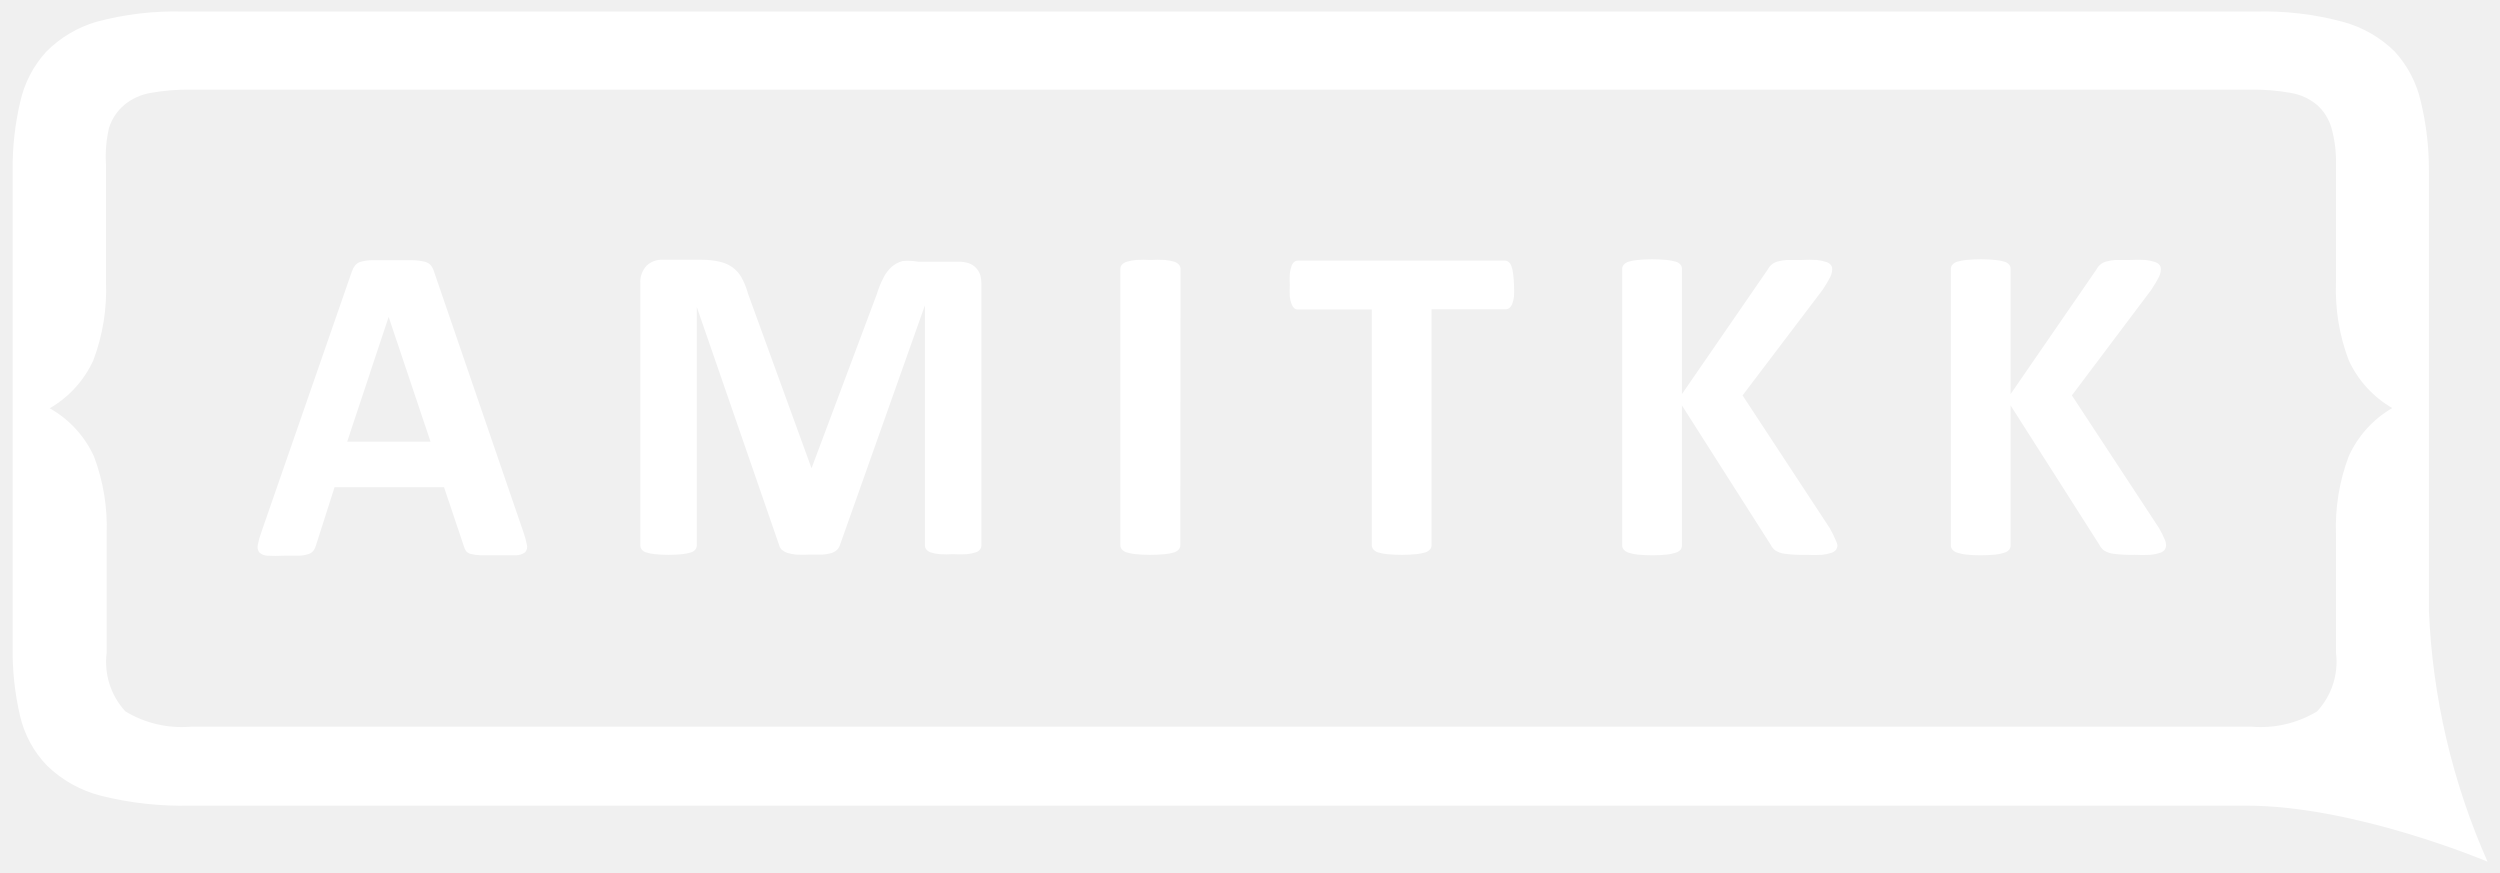
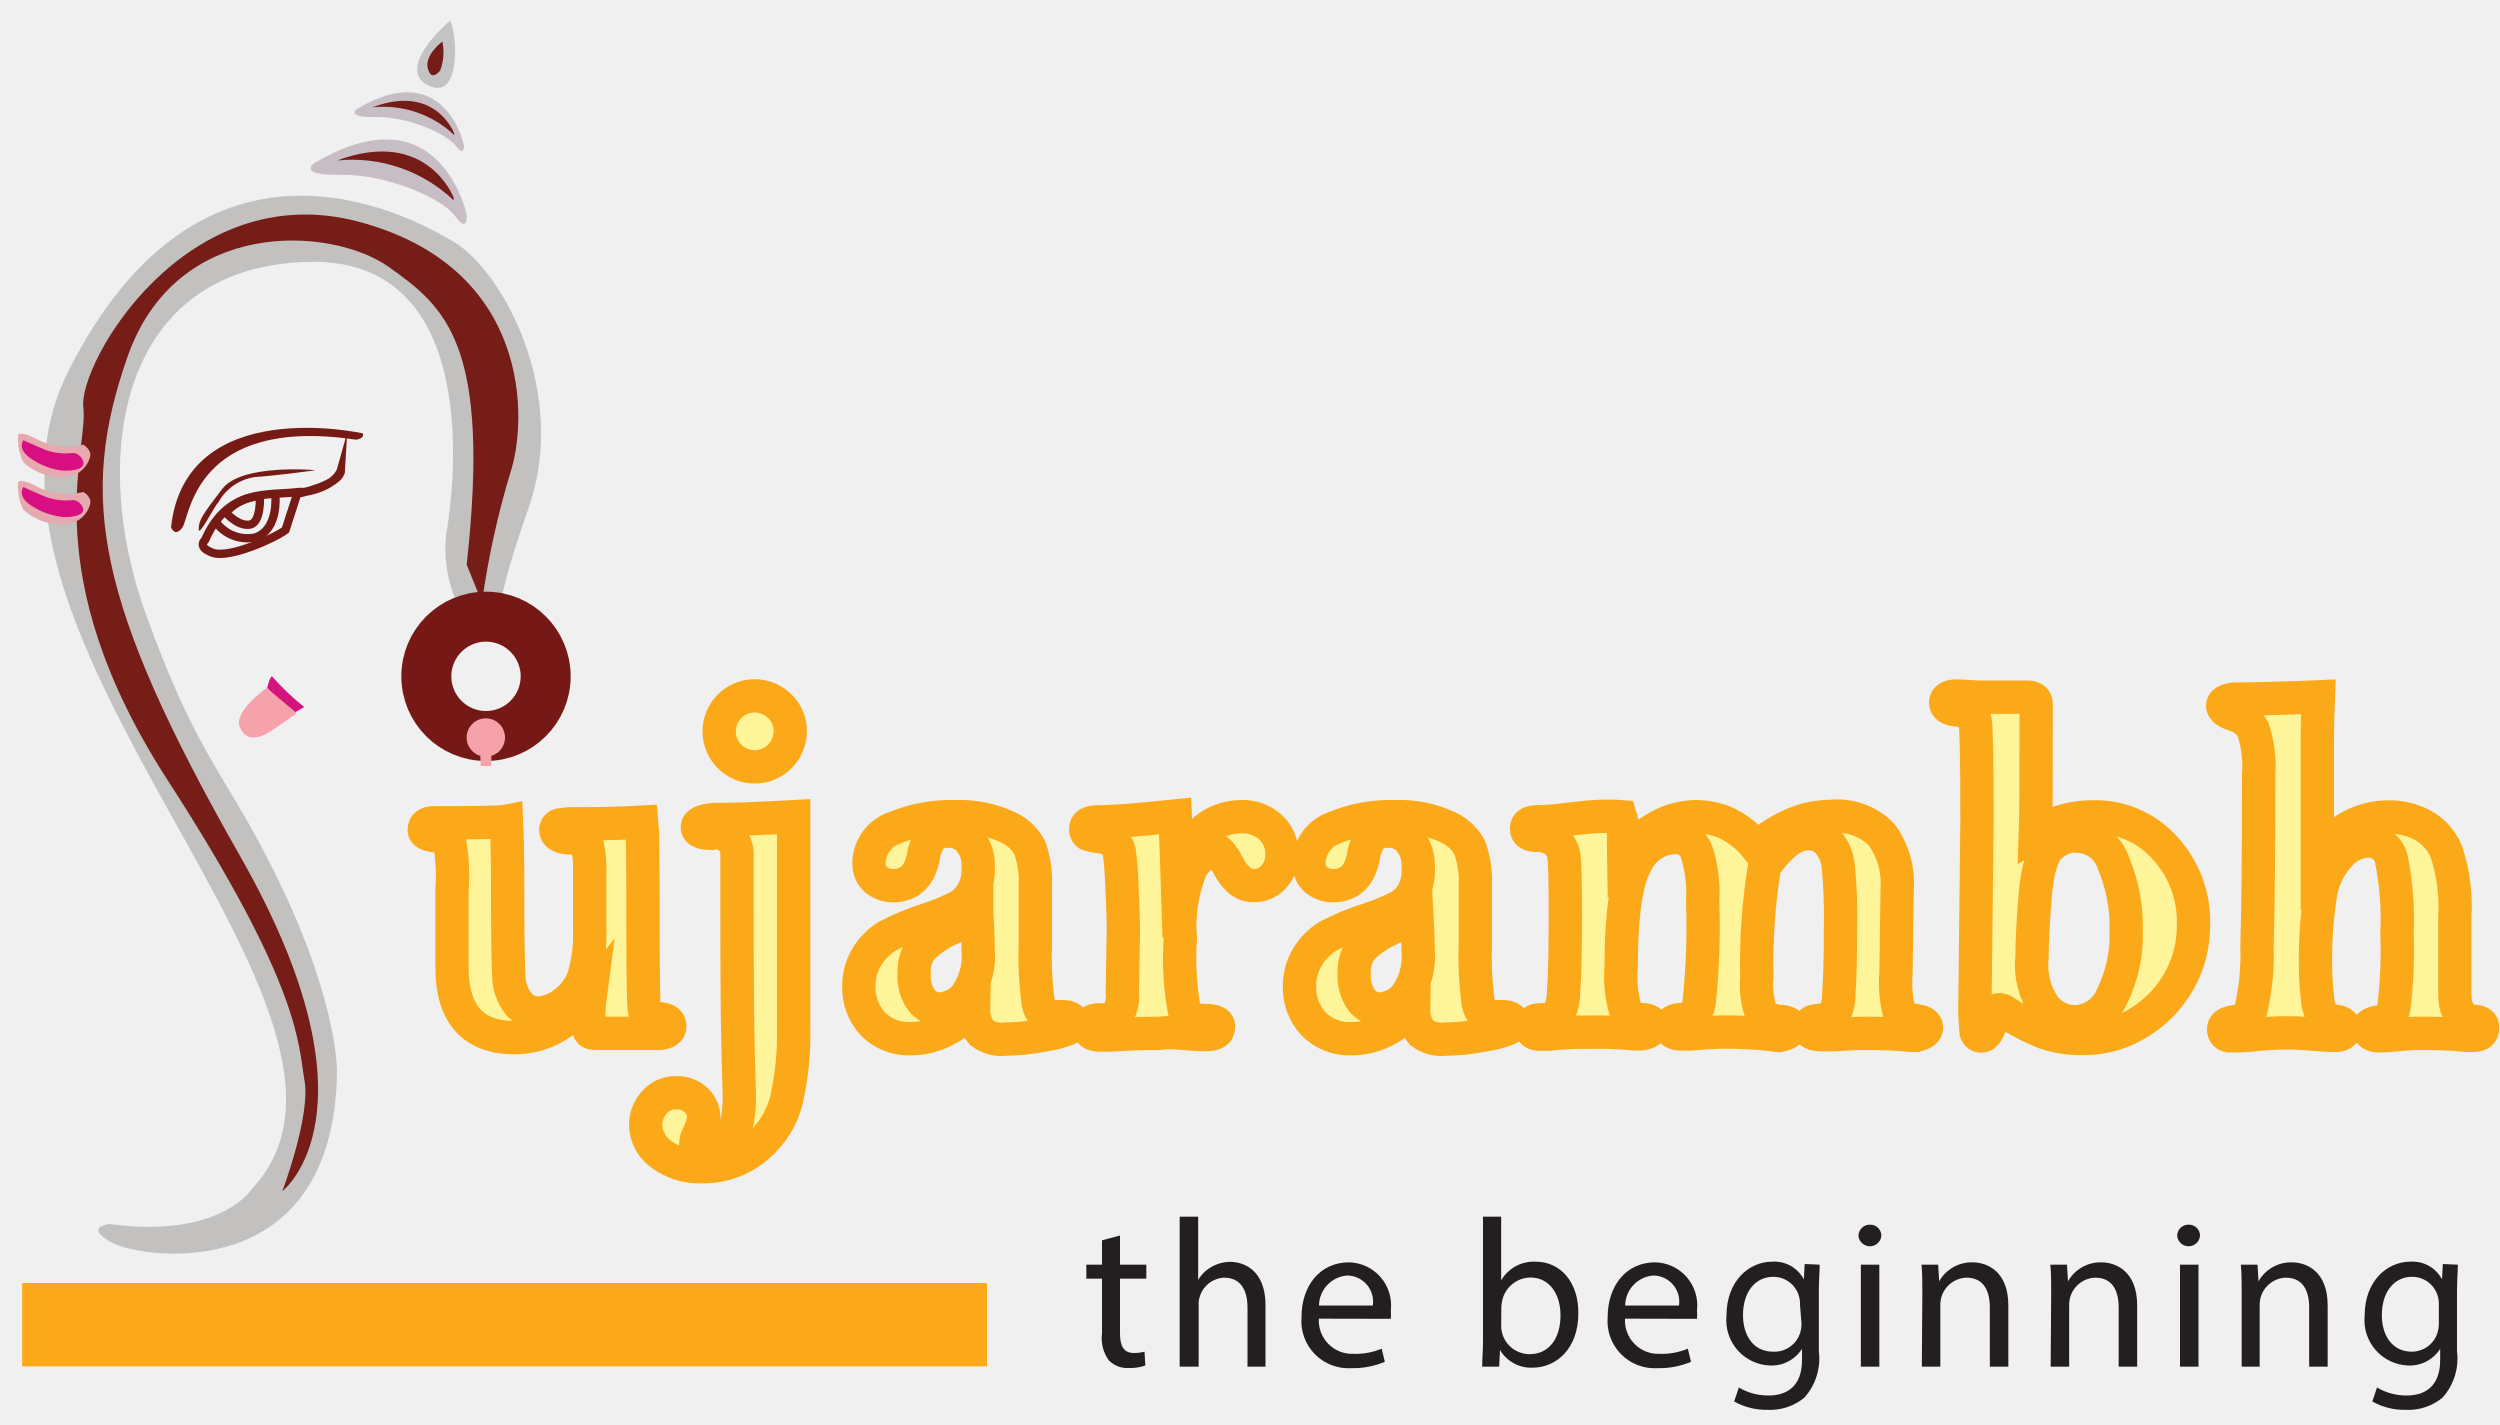
- <svg xmlns="http://www.w3.org/2000/svg" id="Layer_1" data-name="Layer 1" viewBox="0 0 114.63 40">
+ <svg xmlns="http://www.w3.org/2000/svg" id="Layer_1" data-name="Layer 1" viewBox="0 0 150 85.5">
  <defs>
-     <style>.cls-1{fill:#fff;}.cls-2{fill:none;}</style>
+     <style>.cls-1{fill:#c2c1c0;}.cls-2{fill:#761d18;}.cls-3{fill:#e6aaae;}.cls-4{fill:#d80f82;}.cls-5{fill:#c7bec5;}.cls-6{fill:#761c16;}.cls-7{fill:#c3c3c3;}.cls-8{fill:#d5137f;}.cls-9{fill:#f6a2ab;}.cls-10,.cls-12,.cls-15{fill:none;}.cls-10{stroke:#761916;stroke-width:3px;}.cls-10,.cls-12,.cls-13,.cls-15{stroke-miterlimit:10;}.cls-11{fill:#761a16;}.cls-12{stroke:#761a16;stroke-width:0.5px;}.cls-13{fill:#fef59b;stroke-width:2px;}.cls-13,.cls-15{stroke:#fba919;}.cls-14{fill:#231f20;}.cls-15{stroke-width:5px;}</style>
  </defs>
-   <path class="cls-1" d="M.58,7.8V29.67a13.08,13.08,0,0,0,.34,3.16,4.86,4.86,0,0,0,1.24,2.28,5.51,5.51,0,0,0,2.48,1.38,15.37,15.37,0,0,0,4.1.45H103c5,0,11.06,2.57,11.06,2.57A31.6,31.6,0,0,1,111.37,28V7.8A13.22,13.22,0,0,0,111,4.66a5.05,5.05,0,0,0-1.2-2.3A5.38,5.38,0,0,0,107.42,1a13.87,13.87,0,0,0-4-.47h-95a13.87,13.87,0,0,0-4,.47A5.37,5.37,0,0,0,2.13,2.36a5,5,0,0,0-1.2,2.3A13.13,13.13,0,0,0,.58,7.8ZM2.28,18.72a4.88,4.88,0,0,0,2-2.2,9.13,9.13,0,0,0,.58-3.59V7.54A5.76,5.76,0,0,1,5,5.86,2.27,2.27,0,0,1,5.7,4.81a2.55,2.55,0,0,1,1.21-.55,9.64,9.64,0,0,1,1.84-.15H103.2a9.65,9.65,0,0,1,1.84.15,2.54,2.54,0,0,1,1.2.55,2.25,2.25,0,0,1,.66,1.05,5.69,5.69,0,0,1,.21,1.68v5.38a9.13,9.13,0,0,0,.58,3.59,4.88,4.88,0,0,0,2,2.2,4.87,4.87,0,0,0-2,2.22,9.17,9.17,0,0,0-.58,3.58v5.42a3.34,3.34,0,0,1-.87,2.69,5,5,0,0,1-3,.7H8.75a5,5,0,0,1-3-.7,3.35,3.35,0,0,1-.86-2.69V24.51a9.17,9.17,0,0,0-.58-3.58A4.86,4.86,0,0,0,2.28,18.72Z" />
-   <path class="cls-2" d="M2.28,18.72a4.88,4.88,0,0,0,2-2.2,9.13,9.13,0,0,0,.58-3.59V7.54A5.76,5.76,0,0,1,5,5.86,2.27,2.27,0,0,1,5.7,4.81a2.55,2.55,0,0,1,1.21-.55,9.64,9.64,0,0,1,1.84-.15H103.2a9.65,9.65,0,0,1,1.84.15,2.54,2.54,0,0,1,1.2.55,2.25,2.25,0,0,1,.66,1.05,5.69,5.69,0,0,1,.21,1.68v5.38a9.13,9.13,0,0,0,.58,3.59,4.88,4.88,0,0,0,2,2.2,4.87,4.87,0,0,0-2,2.22,9.17,9.17,0,0,0-.58,3.58v5.42a3.34,3.34,0,0,1-.87,2.69,5,5,0,0,1-3,.7H8.75a5,5,0,0,1-3-.7,3.35,3.35,0,0,1-.86-2.69V24.51a9.17,9.17,0,0,0-.58-3.58A4.86,4.86,0,0,0,2.28,18.72Z" />
-   <path class="cls-1" d="M24,24.4a3.63,3.63,0,0,1,.16.59.36.36,0,0,1-.08.33.68.68,0,0,1-.41.14q-.29,0-.8,0l-.83,0a2,2,0,0,1-.45-.06.41.41,0,0,1-.22-.13.71.71,0,0,1-.1-.22l-.91-2.71H15.34L14.49,25a.84.84,0,0,1-.11.24.44.44,0,0,1-.22.16,1.6,1.6,0,0,1-.43.08l-.72,0a6.94,6.94,0,0,1-.75,0,.57.57,0,0,1-.37-.15.41.41,0,0,1-.07-.34,3.39,3.39,0,0,1,.16-.58l4.15-11.95a1,1,0,0,1,.15-.29.52.52,0,0,1,.27-.17,2.1,2.1,0,0,1,.5-.07l.85,0,1,0a2.61,2.61,0,0,1,.57.07.54.54,0,0,1,.29.17,1,1,0,0,1,.15.31Zm-6.18-9.87h0l-1.9,5.72h3.82Z" />
-   <path class="cls-1" d="M45,25a.32.32,0,0,1-.06.19.4.4,0,0,1-.21.14,2,2,0,0,1-.4.08,5.3,5.3,0,0,1-.63,0,5.19,5.19,0,0,1-.62,0,1.92,1.92,0,0,1-.4-.08.43.43,0,0,1-.21-.14.3.3,0,0,1-.06-.19v-11h0L38.51,25a.51.51,0,0,1-.14.22.66.66,0,0,1-.25.14,1.71,1.71,0,0,1-.41.07l-.6,0a6,6,0,0,1-.6,0,1.82,1.82,0,0,1-.41-.08.76.76,0,0,1-.25-.14.4.4,0,0,1-.12-.2L31.95,14.08h0V25a.32.32,0,0,1-.06.19.41.41,0,0,1-.21.14,2.16,2.16,0,0,1-.4.08,6.32,6.32,0,0,1-1.25,0,2,2,0,0,1-.4-.08.4.4,0,0,1-.21-.14.32.32,0,0,1-.06-.19V13a1.1,1.1,0,0,1,.28-.81,1,1,0,0,1,.75-.28h1.79A3.76,3.76,0,0,1,33,12a1.59,1.59,0,0,1,.59.26,1.48,1.48,0,0,1,.42.48,3.44,3.44,0,0,1,.29.73l2.91,8h0l3-8a4.22,4.22,0,0,1,.3-.74,1.72,1.72,0,0,1,.37-.49,1.24,1.24,0,0,1,.5-.27A2.63,2.63,0,0,1,42.1,12h1.84a1.44,1.44,0,0,1,.48.07.82.82,0,0,1,.33.21.93.93,0,0,1,.2.34A1.46,1.46,0,0,1,45,13Z" />
-   <path class="cls-1" d="M54.12,25a.29.29,0,0,1-.07.19.47.47,0,0,1-.22.14,2.18,2.18,0,0,1-.42.08,7.07,7.07,0,0,1-1.33,0,2.19,2.19,0,0,1-.42-.08.47.47,0,0,1-.22-.14.29.29,0,0,1-.07-.19V12.33a.29.29,0,0,1,.07-.19.48.48,0,0,1,.23-.14,2.31,2.31,0,0,1,.42-.08,5.66,5.66,0,0,1,.66,0,5.78,5.78,0,0,1,.67,0,2.19,2.19,0,0,1,.42.08.48.48,0,0,1,.22.14.29.29,0,0,1,.07.19Z" />
-   <path class="cls-1" d="M69.42,13.07a4.36,4.36,0,0,1,0,.52,1.41,1.41,0,0,1-.08.34.46.46,0,0,1-.13.19.27.27,0,0,1-.17.06H65.64V25a.29.29,0,0,1-.07.19.47.47,0,0,1-.22.14,2.19,2.19,0,0,1-.42.08,7,7,0,0,1-1.32,0,2.19,2.19,0,0,1-.42-.08.47.47,0,0,1-.22-.14.29.29,0,0,1-.07-.19V14.19H59.52a.26.26,0,0,1-.18-.06.48.48,0,0,1-.12-.19,1.39,1.39,0,0,1-.08-.34,4.33,4.33,0,0,1,0-.52,4.58,4.58,0,0,1,0-.53,1.41,1.41,0,0,1,.08-.35.44.44,0,0,1,.12-.19.28.28,0,0,1,.18-.06H69a.28.28,0,0,1,.17.06.42.42,0,0,1,.13.19,1.42,1.42,0,0,1,.08.35A4.61,4.61,0,0,1,69.42,13.07Z" />
-   <path class="cls-1" d="M84.25,25a.37.37,0,0,1-.06.2.42.42,0,0,1-.22.15,2,2,0,0,1-.44.09,6.62,6.62,0,0,1-.71,0,6.34,6.34,0,0,1-1-.05,1,1,0,0,1-.43-.16.74.74,0,0,1-.2-.25l-4.07-6.39V25a.32.32,0,0,1-.06.2.47.47,0,0,1-.22.14,1.9,1.9,0,0,1-.42.09,7.07,7.07,0,0,1-1.33,0,1.91,1.91,0,0,1-.42-.09.5.5,0,0,1-.22-.14.3.3,0,0,1-.07-.2V12.34a.3.3,0,0,1,.07-.2.48.48,0,0,1,.22-.14,2.19,2.19,0,0,1,.42-.08,7.07,7.07,0,0,1,1.33,0,2.19,2.19,0,0,1,.42.08.44.44,0,0,1,.22.14.32.32,0,0,1,.06.2v5.73l3.94-5.72a.7.7,0,0,1,.45-.36,2,2,0,0,1,.43-.07l.67,0a6.18,6.18,0,0,1,.69,0,2,2,0,0,1,.43.09.47.47,0,0,1,.22.14.3.3,0,0,1,.06.19.81.81,0,0,1-.09.36q-.09.19-.35.59L79.9,18.13l4,6.09a4.8,4.8,0,0,1,.28.57A.75.75,0,0,1,84.25,25Z" />
-   <path class="cls-1" d="M99.32,25a.37.37,0,0,1-.06.2.42.42,0,0,1-.22.15,2,2,0,0,1-.44.09,6.62,6.62,0,0,1-.71,0,6.34,6.34,0,0,1-1-.05,1,1,0,0,1-.43-.16.74.74,0,0,1-.2-.25l-4.07-6.39V25a.32.32,0,0,1-.06.2.47.47,0,0,1-.22.14,1.9,1.9,0,0,1-.42.09,7.07,7.07,0,0,1-1.33,0,1.91,1.91,0,0,1-.42-.09.5.5,0,0,1-.22-.14.3.3,0,0,1-.07-.2V12.34a.3.3,0,0,1,.07-.2.48.48,0,0,1,.22-.14,2.19,2.19,0,0,1,.42-.08,7.07,7.07,0,0,1,1.33,0,2.19,2.19,0,0,1,.42.08.44.44,0,0,1,.22.14.32.32,0,0,1,.06.2v5.73l3.94-5.72a.7.7,0,0,1,.45-.36,2,2,0,0,1,.43-.07l.67,0a6.18,6.18,0,0,1,.69,0,2,2,0,0,1,.43.09.47.47,0,0,1,.22.14.3.3,0,0,1,.06.19.81.81,0,0,1-.09.36q-.09.19-.35.59L95,18.13l4,6.09a4.8,4.8,0,0,1,.28.57A.75.75,0,0,1,99.32,25Z" />
+   <path class="cls-1" d="M29.9,38.34s-.66-.85,1.8-7.82-1.56-14.27-4.46-16S12.16,6.28,4.1,22.27s20.82,38.65,11,49.08c0,0-1.9,3-8.54,2.09,0,0-1.6.18.18,1.13s13.29,2.67,13.48-10.23c0,0,.09-3.89-3.22-10.91S12,45.93,8.7,36.7,7.05,16,18.5,15.71,26.78,32,26.78,32a7.91,7.91,0,0,0,.89,4.68C28.93,38.72,29.9,38.34,29.9,38.34Z" />
+   <path class="cls-2" d="M28.93,36.06a51.39,51.39,0,0,1,1.68-7.66c1.07-3.2,1.28-12.35-9.1-15.1S4.67,21.84,5,24.45s-3,9.91,5.07,22.38,7.82,15.89,8.2,18-1.33,6.64-1.33,6.64,6.21-4.74-2.51-20.06-9.72-21.58-6.78-30S19.89,13.59,23.3,16,29.47,20.61,28,33.88L28.86,36" />
+   <path class="cls-3" d="M5,29.52a3.91,3.91,0,0,1-2.61-.24c-1.14-.64-1.3-.36-1.3-.36a3.11,3.11,0,0,0,.31,1.66,3.37,3.37,0,0,0,2.75.85A1.62,1.62,0,0,0,5.4,30.28C5.54,29.81,5,29.52,5,29.52Z" />
+   <path class="cls-4" d="M4.41,30a3.47,3.47,0,0,1-1.67-.19c-.8-.33-1.34-.59-1.34-.59s-.36.47.31,1A4.26,4.26,0,0,0,3.6,31c.45.07,1.42,0,1.4-.43A.73.73,0,0,0,4.41,30Z" />
+   <path class="cls-3" d="M5,26.68a3.91,3.91,0,0,1-2.61-.24c-1.14-.64-1.3-.36-1.3-.36a3.11,3.11,0,0,0,.31,1.66,3.37,3.37,0,0,0,2.75.85A1.62,1.62,0,0,0,5.4,27.43C5.54,27,5,26.68,5,26.68Z" />
+   <path class="cls-4" d="M4.41,27.17A3.47,3.47,0,0,1,2.74,27c-.8-.33-1.34-.59-1.34-.59s-.36.47.31,1a4.26,4.26,0,0,0,1.9.81c.45.07,1.42,0,1.4-.43A.73.73,0,0,0,4.41,27.17Z" />
+   <path class="cls-5" d="M28,12.87s-1.58-7.54-9.1-3.11c0,0-1.21.78,1.54.73s6.08,1.39,6.87,2.48S28,12.87,28,12.87Z" />
+   <path class="cls-6" d="M27.22,11.86s-1.59-4.24-7-2.23a8.84,8.84,0,0,1,7,2.39" />
+   <path class="cls-5" d="M27.83,8.69s-1.11-5.28-6.37-2.18c0,0-.85.54,1.08.51s4.25,1,4.81,1.73S27.83,8.69,27.83,8.69Z" />
+   <path class="cls-6" d="M27.25,8s-1.11-3-4.91-1.56A6.19,6.19,0,0,1,27.25,8.1" />
+   <path class="cls-7" d="M27,1.24s-3.34,2.83-1.33,3.87S27.45,2,27,1.24Z" />
+   <path class="cls-6" d="M26.54,2.49s-1.09.81-.87,1.63.74.11.74.11A3.07,3.07,0,0,0,26.54,2.49Z" />
+   <path class="cls-8" d="M18.25,42.42a15.4,15.4,0,0,1-1.87-1.77c-.13-.32-.35.63-.35.63l1.53,1.55Z" />
+   <path class="cls-9" d="M16,41.28s-2,1.39-1.61,2.34,1.23.63,1.74.32,1.68-1.15,1.68-1.15Z" />
+   <circle class="cls-10" cx="29.16" cy="40.58" r="3.58" />
+   <circle class="cls-9" cx="29.15" cy="44.25" r="1.15" />
+   <polygon class="cls-9" points="29.48 45.35 29.48 45.96 28.84 45.96 28.82 45.35 29.48 45.35" />
+   <path class="cls-11" d="M18.93,28.21s-4.43-.41-5.6,1.13-1.39,1.82-1.41,2.4,1-1.48,1.17-1.58a3,3,0,0,1,2.23-1.54C16.92,28.51,18.93,28.21,18.93,28.21Z" />
+   <path class="cls-11" d="M21.76,26s-10.62-2.38-11.5,5.64c0,0,.24.64.69,0s.74-6.69,10.41-5.26C21.36,26.39,21.91,26.31,21.76,26Z" />
+   <path class="cls-12" d="M20.46,28.21s-.28,1-2.21,1.31l-.32,0c-1.88.23-4.25-.25-5.63,2.89,0,0-.51.41.47.76s3.7-.87,4.36-1.37l.7-2.17S20.41,29.12,20.46,28.21Z" />
+   <path class="cls-12" d="M16.52,29.74s.21,2-1.17,2.5a2.33,2.33,0,0,1-2.4-.92" />
+   <path class="cls-12" d="M15.59,29.77s.1,1.61-.62,1.71-1.42-.73-1.42-.73A2.92,2.92,0,0,1,15.59,29.77Z" />
+   <path class="cls-13" d="M30.39,49.28q.07,1.52.07,4.15,0,4,.07,5.11a2.7,2.7,0,0,0,.58,1.68,1.53,1.53,0,0,0,1.16.56,2.65,2.65,0,0,0,1.56-.58A3.41,3.41,0,0,0,35,58.7a8.83,8.83,0,0,0,.38-3l0-3.27a6.55,6.55,0,0,0-.14-1.71q-.14-.41-1-.44t-.89-.46a.3.3,0,0,1,.21-.32,5.41,5.41,0,0,1,1.13-.07q2.05,0,3.83-.1.06.58.06,6.31,0,4.61.09,5t1,.5q.52.06.52.43t-.59.43h-.37q-.41,0-1,0H35.73q-.28,0-.35-.1a1.36,1.36,0,0,1-.07-.57,11.84,11.84,0,0,1,.1-1.55,7.52,7.52,0,0,1-2.15,1.86,4.86,4.86,0,0,1-2.37.62q-3.77,0-3.77-4.23V53.43A11.75,11.75,0,0,0,27,50.66q-.17-.41-.89-.51t-.65-.38q0-.4.58-.4Q29.95,49.37,30.39,49.28Z" />
+   <path class="cls-13" d="M47.62,49V61.64A18.17,18.17,0,0,1,47.19,66a5.35,5.35,0,0,1-1.8,2.84A4.88,4.88,0,0,1,42.15,70a3.83,3.83,0,0,1-2.48-.75,2.21,2.21,0,0,1-.93-1.74,2,2,0,0,1,.5-1.34,1.64,1.64,0,0,1,1.32-.6,1.59,1.59,0,0,1,1.24.47,1.46,1.46,0,0,1,.43,1,3.16,3.16,0,0,1-.38,1.15,1.06,1.06,0,0,0-.1.41.35.35,0,0,0,.21.32,1.32,1.32,0,0,0,.61.11q1.79,0,1.79-3.26,0-.24-.07-2.58t-.07-8.81q0-2.53,0-3.09A1.25,1.25,0,0,0,42.68,50q-.84,0-.84-.37t1-.46Q44.26,49.19,47.62,49Zm-.21-5.12a2.13,2.13,0,1,1-.63-1.51A2,2,0,0,1,47.41,43.9Z" />
+   <path class="cls-13" d="M58.41,60.57a7.05,7.05,0,0,1-1.85,1.31,4.39,4.39,0,0,1-1.88.44,3,3,0,0,1-2.33-.91,3.19,3.19,0,0,1-.82-2.21,3.33,3.33,0,0,1,.49-1.8,3.65,3.65,0,0,1,1.22-1.23,15.11,15.11,0,0,1,2.41-1,12.3,12.3,0,0,0,1.9-.79,2.33,2.33,0,0,0,.8-.84A2.82,2.82,0,0,0,58.69,52a2.34,2.34,0,0,0-.49-1.55,1.65,1.65,0,0,0-1.34-.58,1.3,1.3,0,0,0-1,.37,2.82,2.82,0,0,0-.47,1.22q-.34,1.68-1.82,1.68a1.57,1.57,0,0,1-1-.35,1.25,1.25,0,0,1-.43-1,2.26,2.26,0,0,1,1.54-2.12A8.86,8.86,0,0,1,57.3,49a6.93,6.93,0,0,1,3,.56,2.89,2.89,0,0,1,1.49,1.3,6.09,6.09,0,0,1,.33,2.31l0,3.5a20.29,20.29,0,0,0,.18,3.55q.18.78.79.78h.24l.4,0q.61,0,.61.34a.44.44,0,0,1-.25.38,6.32,6.32,0,0,1-1.52.39,12.55,12.55,0,0,1-2.28.24,1.94,1.94,0,0,1-1.4-.39A2.13,2.13,0,0,1,58.41,60.57Zm.19-5.93a6.25,6.25,0,0,1-1.7,1.14,5.65,5.65,0,0,0-1.64,1.16,2.35,2.35,0,0,0-.41,1.5A2.47,2.47,0,0,0,55.28,60a1.33,1.33,0,0,0,1.07.54,2.17,2.17,0,0,0,1.6-.79A4.1,4.1,0,0,0,58.69,57Q58.69,56.35,58.6,54.65Z" />
+   <path class="cls-13" d="M70.61,52a6.25,6.25,0,0,1,1.7-2.23A3.43,3.43,0,0,1,74.45,49a2.48,2.48,0,0,1,1.8.65,2.17,2.17,0,0,1,.67,1.63,1.9,1.9,0,0,1-.48,1.31,1.51,1.51,0,0,1-1.18.54,1.35,1.35,0,0,1-.86-.27,3.23,3.23,0,0,1-.72-.95q-.53-1-.93-1T71.51,52a9,9,0,0,0-.69,4.3,17.36,17.36,0,0,0,.27,4.48q.27.45,1.2.45t.81.44q0,.41-.8.41-.44,0-1.29-.08T69.57,62q-1.46,0-2.9.1l-.71,0q-.62,0-.62-.47t.72-.44a1.4,1.4,0,0,0,1-.33,2.09,2.09,0,0,0,.28-1.32l.06-3.69q0-1.12-.09-2.79a18.45,18.45,0,0,0-.16-2,1,1,0,0,0-.38-.57,1.45,1.45,0,0,0-.82-.3,2.15,2.15,0,0,1-.67-.14.35.35,0,0,1-.14-.33q0-.4.74-.41,1.36,0,4.63-.35Z" />
+   <path class="cls-13" d="M84.81,60.57A7.05,7.05,0,0,1,83,61.88a4.39,4.39,0,0,1-1.88.44,3,3,0,0,1-2.33-.91,3.19,3.19,0,0,1-.82-2.21,3.33,3.33,0,0,1,.49-1.8,3.65,3.65,0,0,1,1.22-1.23,15.1,15.1,0,0,1,2.41-1,12.3,12.3,0,0,0,1.9-.79,2.33,2.33,0,0,0,.8-.84A2.82,2.82,0,0,0,85.09,52a2.34,2.34,0,0,0-.49-1.55,1.65,1.65,0,0,0-1.34-.58,1.3,1.3,0,0,0-1,.37,2.82,2.82,0,0,0-.47,1.22q-.34,1.68-1.82,1.68a1.57,1.57,0,0,1-1-.35,1.25,1.25,0,0,1-.43-1A2.26,2.26,0,0,1,80,49.69,8.86,8.86,0,0,1,83.7,49a6.93,6.93,0,0,1,3,.56,2.89,2.89,0,0,1,1.49,1.3,6.08,6.08,0,0,1,.33,2.31l0,3.5a20.28,20.28,0,0,0,.18,3.55q.18.78.79.78h.24l.4,0q.61,0,.61.34a.44.44,0,0,1-.25.38,6.32,6.32,0,0,1-1.52.39,12.55,12.55,0,0,1-2.28.24,1.94,1.94,0,0,1-1.4-.39A2.13,2.13,0,0,1,84.81,60.57ZM85,54.65a6.25,6.25,0,0,1-1.7,1.14,5.65,5.65,0,0,0-1.64,1.16,2.35,2.35,0,0,0-.41,1.5A2.47,2.47,0,0,0,81.69,60a1.33,1.33,0,0,0,1.07.54,2.17,2.17,0,0,0,1.6-.79A4.1,4.1,0,0,0,85.09,57Q85.09,56.35,85,54.65Z" />
+   <path class="cls-13" d="M97.42,51.29a8.12,8.12,0,0,1,2.15-1.72,4.73,4.73,0,0,1,2.21-.57,4.91,4.91,0,0,1,1.69.33,5.17,5.17,0,0,1,1.94,1.52,8,8,0,0,1,2.19-1.4,6,6,0,0,1,2.3-.47,3.72,3.72,0,0,1,3,1.1,5,5,0,0,1,.93,3.29l-.07,5a7.34,7.34,0,0,0,.21,2.44q.21.32,1.11.45.51.09.51.4t-.61.46l-.29,0Q113.42,62,112,62q-.8,0-1.92.08l-.8,0q-.74,0-.74-.41t.49-.43a2.29,2.29,0,0,0,1-.3,2.92,2.92,0,0,0,.3-1.37q.1-1.19.1-4A30.87,30.87,0,0,0,110.3,52a2.65,2.65,0,0,0-.61-1.47,1.55,1.55,0,0,0-1.18-.51,2.2,2.2,0,0,0-1.29.48A6.35,6.35,0,0,0,105.87,52a35.82,35.82,0,0,0-.46,6.59,5.18,5.18,0,0,0,.27,2.21,1.66,1.66,0,0,0,1.21.49q.56.06.56.38t-.71.46L105.6,62q-1.35-.08-1.91-.08-1,0-2.28.12l-.52,0q-.65,0-.65-.43t.64-.43a1.11,1.11,0,0,0,1.06-.94,43.82,43.82,0,0,0,.22-6.17,8,8,0,0,0-.38-3,1.3,1.3,0,0,0-1.26-.82,2.65,2.65,0,0,0-2.38,1.6q-.87,1.6-.87,6.17a7.18,7.18,0,0,0,.27,2.63,1.16,1.16,0,0,0,1,.53q.56,0,.56.38t-.61.47l-.41,0a23.78,23.78,0,0,0-2.63-.1,21.55,21.55,0,0,0-2.56.12l-.53,0q-.49,0-.49-.43t.55-.43q.89,0,1.09-.31a3.59,3.59,0,0,0,.31-1.49q.1-1.22.1-4.6,0-2.63-.07-3.3a1.46,1.46,0,0,0-.49-1,1.8,1.8,0,0,0-1.16-.37q-.61,0-.61-.4t.61-.41q.78,0,2.32-.2T97.23,49a4.05,4.05,0,0,1,.18,1.42Q97.41,50.67,97.42,51.29Z" />
+   <path class="cls-13" d="M122.13,50a6.56,6.56,0,0,1,1.69-.75,6.67,6.67,0,0,1,1.8-.24,5.6,5.6,0,0,1,4.26,1.85,6.5,6.5,0,0,1,1.73,4.61,6.77,6.77,0,0,1-.85,3.37,6.9,6.9,0,0,1-2.34,2.47,6.27,6.27,0,0,1-3.44,1,6.76,6.76,0,0,1-2.32-.36,12.79,12.79,0,0,1-2.38-1.25.65.65,0,0,0-.3-.12q-.31,0-.46.58-.28,1-.62,1a.31.31,0,0,1-.33-.22,14,14,0,0,1-.07-2l.12-10.73q0-5.51-.12-6t-1.12-.62q-.64-.06-.64-.43t.58-.4q.33,0,1.4.07.81,0,1.42,0l1.48,0q.55,0,.55.41V43Q122.17,49,122.13,50Zm2.57.12a2.48,2.48,0,0,0-1.66.63q-.74.63-.93,3t-.19,3.71a4.39,4.39,0,0,0,.78,3,2.41,2.41,0,0,0,1.84.85,2.49,2.49,0,0,0,2.19-1.55,8.2,8.2,0,0,0,.84-3.94,9.67,9.67,0,0,0-.75-4A2.34,2.34,0,0,0,124.7,50.17Z" />
+   <path class="cls-13" d="M139.1,41.81q-.06,1.48-.06,2.54V48.3q0,2.54,0,3.12a6.14,6.14,0,0,1,1.94-1.8,4.75,4.75,0,0,1,2.36-.6,4.23,4.23,0,0,1,2,.48,3.22,3.22,0,0,1,1.44,1.6,10.38,10.38,0,0,1,.51,3.9l0,4.65q0,1.52,1.2,1.64.47,0,.47.4t-.5.43l-.4,0A29.45,29.45,0,0,0,145,62q-.34,0-1.23.09-.62.06-1.08.06t-.61-.4q0-.34.68-.44a1,1,0,0,0,.87-.84,28,28,0,0,0,.19-4.49,17.77,17.77,0,0,0-.35-4.47,1.38,1.38,0,0,0-1.41-1.05,2.46,2.46,0,0,0-1.74.89,4.58,4.58,0,0,0-1.12,2.49,24.38,24.38,0,0,0-.27,3.93,16.1,16.1,0,0,0,.12,2.09,2.25,2.25,0,0,0,.33,1.11,1.25,1.25,0,0,0,.73.3q.56.06.56.47t-.64.38q-.47,0-1.37-.08-.74-.07-1.32-.07a18.62,18.62,0,0,0-2.17.12,11.78,11.78,0,0,1-1.32.06.37.37,0,0,1-.43-.41q0-.34.61-.43a1.26,1.26,0,0,0,1-.63,14.46,14.46,0,0,0,.39-3.9q.1-3.36.1-10.26a7.22,7.22,0,0,0-.33-2.74,1.79,1.79,0,0,0-1.09-.88q-.74-.24-.74-.55t.64-.4Q136.31,41.93,139.1,41.81Z" />
+   <path class="cls-14" d="M67.2,74.13v1.75h1.58v.84H67.2V80c0,.75.21,1.18.83,1.18a2.47,2.47,0,0,0,.64-.08l.05.83a2.71,2.71,0,0,1-1,.15,1.53,1.53,0,0,1-1.19-.46A2.25,2.25,0,0,1,66.12,80V76.72h-.94v-.84h.94V74.42Z" />
+   <path class="cls-14" d="M70.78,73h1.11v3.8h0a2.05,2.05,0,0,1,.79-.78,2.27,2.27,0,0,1,1.13-.31c.82,0,2.12.5,2.12,2.6V82H74.85V78.47c0-1-.36-1.81-1.41-1.81A1.59,1.59,0,0,0,72,77.76a1.34,1.34,0,0,0-.08.53V82H70.78Z" />
+   <path class="cls-14" d="M79.13,79.12a2,2,0,0,0,2.09,2.11,4,4,0,0,0,1.68-.31l.19.79a4.93,4.93,0,0,1-2,.38,2.83,2.83,0,0,1-3-3.07c0-1.84,1.08-3.28,2.85-3.28a2.58,2.58,0,0,1,2.51,2.87,4.21,4.21,0,0,1,0,.52Zm3.24-.79a1.57,1.57,0,0,0-1.53-1.8,1.83,1.83,0,0,0-1.7,1.8Z" />
+   <path class="cls-14" d="M88.93,82c0-.41.05-1,.05-1.57V73h1.09v3.82h0a2.27,2.27,0,0,1,2.07-1.12c1.51,0,2.58,1.26,2.56,3.1,0,2.17-1.37,3.26-2.73,3.26A2.17,2.17,0,0,1,90,81h0l-.05,1Zm1.14-2.44a2.08,2.08,0,0,0,.05.4,1.71,1.71,0,0,0,1.66,1.29c1.16,0,1.85-.94,1.85-2.34,0-1.22-.63-2.26-1.81-2.26A1.76,1.76,0,0,0,90.14,78a2.16,2.16,0,0,0-.06.45Z" />
+   <path class="cls-14" d="M97.5,79.12a2,2,0,0,0,2.09,2.11,4,4,0,0,0,1.68-.31l.19.79a4.93,4.93,0,0,1-2,.38,2.83,2.83,0,0,1-3-3.07c0-1.84,1.08-3.28,2.85-3.28a2.58,2.58,0,0,1,2.51,2.87,4.21,4.21,0,0,1,0,.52Zm3.24-.79a1.57,1.57,0,0,0-1.53-1.8,1.83,1.83,0,0,0-1.7,1.8Z" />
+   <path class="cls-14" d="M109.18,75.88c0,.44-.05.93-.05,1.67v3.53a3.5,3.5,0,0,1-.87,2.78,3.22,3.22,0,0,1-2.21.73,3.93,3.93,0,0,1-2-.5l.28-.84a3.43,3.43,0,0,0,1.79.48c1.13,0,2-.59,2-2.12v-.68h0a2.17,2.17,0,0,1-1.94,1,2.72,2.72,0,0,1-2.59-3c0-2.06,1.34-3.23,2.74-3.23a2,2,0,0,1,1.9,1.06h0l.05-.92ZM108,78.28a1.57,1.57,0,0,0-.06-.5,1.59,1.59,0,0,0-1.55-1.17c-1.06,0-1.81.89-1.81,2.3,0,1.19.6,2.19,1.8,2.19A1.62,1.62,0,0,0,108,80a1.92,1.92,0,0,0,.09-.59Z" />
+   <path class="cls-14" d="M112.88,74.17a.69.69,0,0,1-1.37,0,.67.67,0,0,1,.69-.69A.66.66,0,0,1,112.88,74.17ZM111.65,82V75.88h1.11V82Z" />
+   <path class="cls-14" d="M115.34,77.53c0-.63,0-1.14-.05-1.65h1l.06,1h0a2.24,2.24,0,0,1,2-1.14c.84,0,2.15.5,2.15,2.59V82h-1.11V78.46c0-1-.36-1.8-1.41-1.8a1.62,1.62,0,0,0-1.56,1.65V82h-1.11Z" />
+   <path class="cls-14" d="M123.07,77.53c0-.63,0-1.14-.05-1.65h1l.06,1h0a2.24,2.24,0,0,1,2-1.14c.84,0,2.15.5,2.15,2.59V82h-1.11V78.46c0-1-.36-1.8-1.41-1.8a1.62,1.62,0,0,0-1.56,1.65V82h-1.11Z" />
+   <path class="cls-14" d="M132,74.17a.69.69,0,0,1-1.37,0,.67.67,0,0,1,.69-.69A.66.66,0,0,1,132,74.17ZM130.8,82V75.88h1.11V82Z" />
+   <path class="cls-14" d="M134.5,77.53c0-.63,0-1.14-.05-1.65h1l.06,1h0a2.24,2.24,0,0,1,2-1.14c.84,0,2.15.5,2.15,2.59V82h-1.11V78.46c0-1-.36-1.8-1.41-1.8a1.62,1.62,0,0,0-1.56,1.65V82H134.5Z" />
+   <path class="cls-14" d="M147.47,75.88c0,.44-.05.93-.05,1.67v3.53a3.5,3.5,0,0,1-.87,2.78,3.22,3.22,0,0,1-2.21.73,3.93,3.93,0,0,1-2-.5l.28-.84a3.43,3.43,0,0,0,1.79.48c1.13,0,2-.59,2-2.12v-.68h0a2.17,2.17,0,0,1-1.94,1,2.72,2.72,0,0,1-2.59-3c0-2.06,1.34-3.23,2.74-3.23a2,2,0,0,1,1.9,1.06h0l.05-.92Zm-1.14,2.4a1.57,1.57,0,0,0-.06-.5,1.59,1.59,0,0,0-1.55-1.17c-1.06,0-1.81.89-1.81,2.3,0,1.19.6,2.19,1.8,2.19A1.62,1.62,0,0,0,146.24,80a1.92,1.92,0,0,0,.09-.59Z" />
+   <line class="cls-15" x1="1.33" y1="79.48" x2="59.22" y2="79.48" />
</svg>
